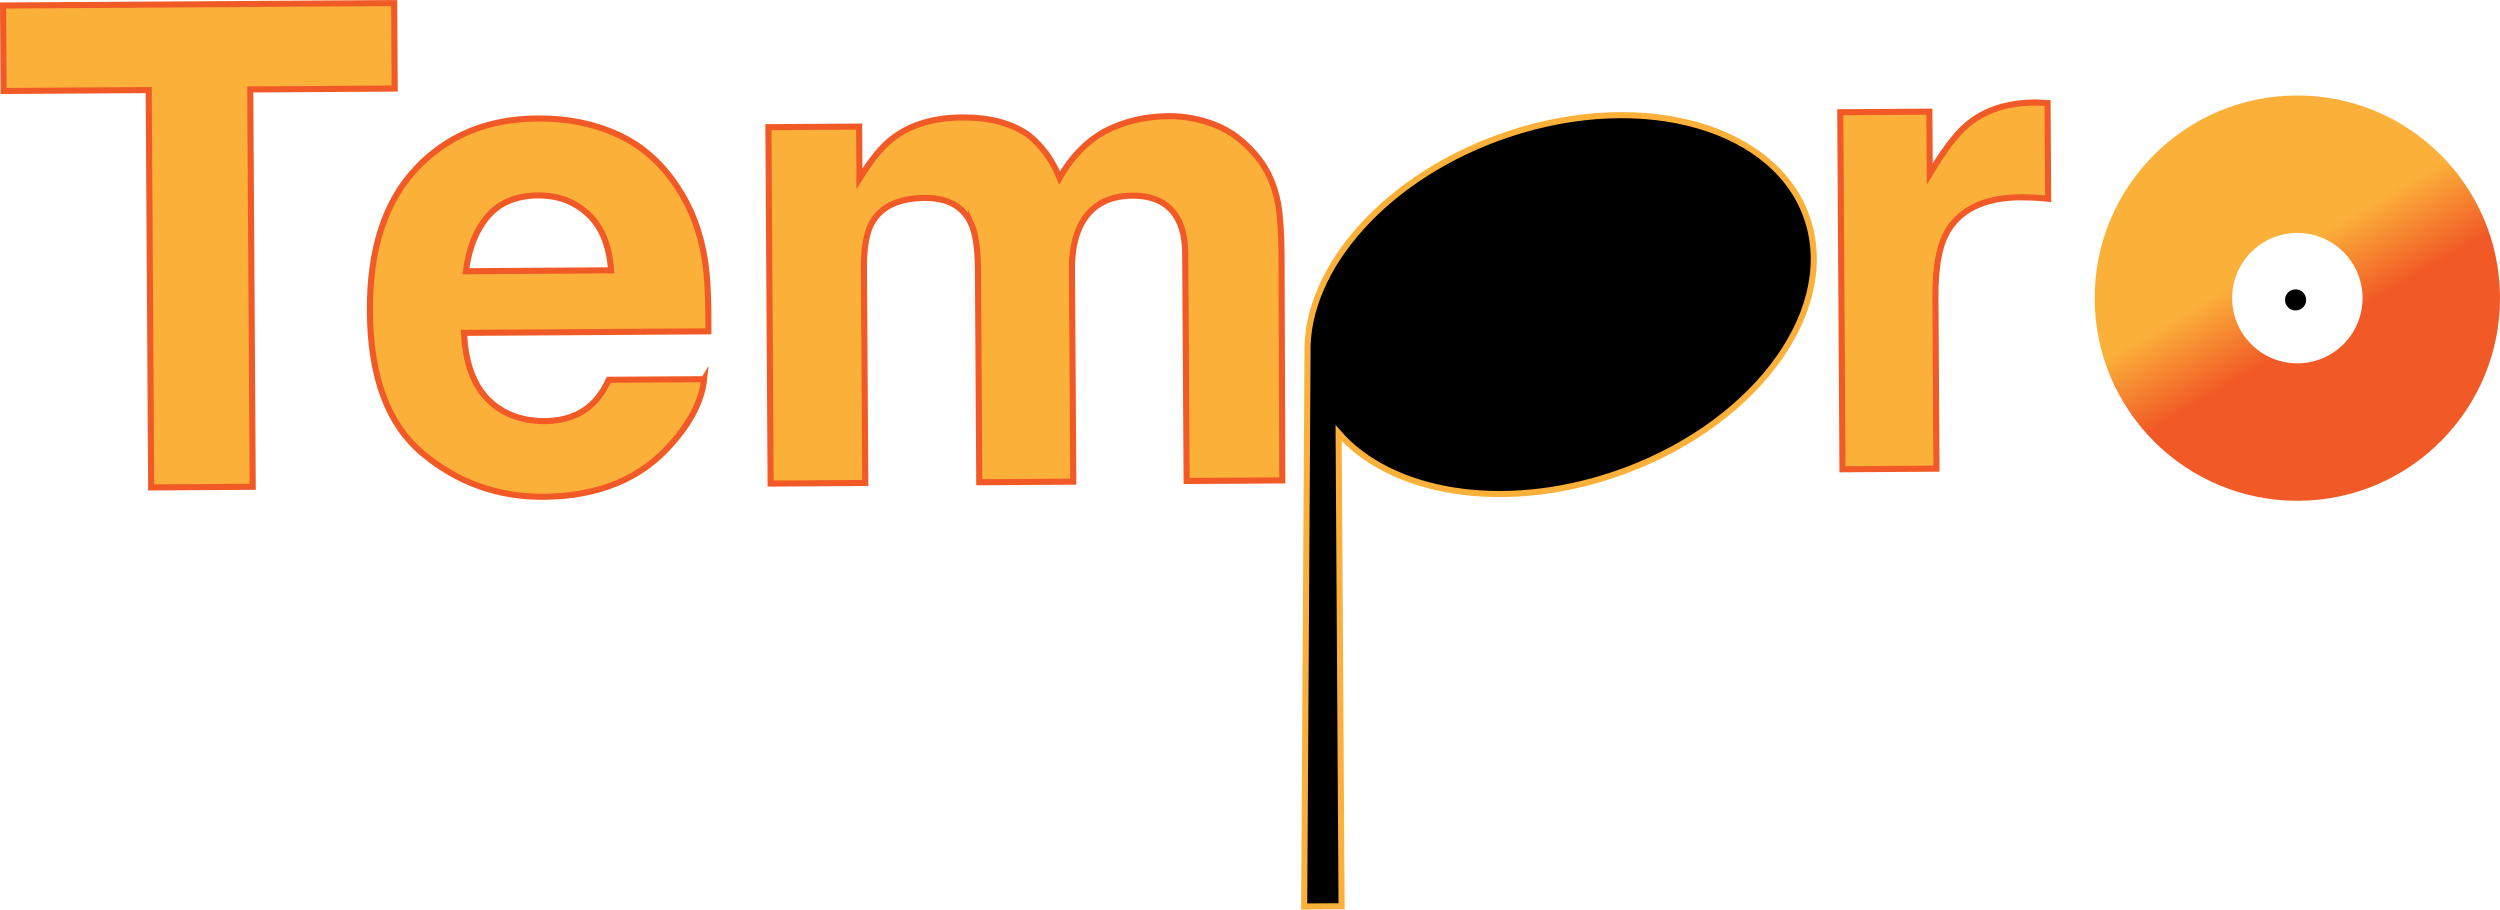
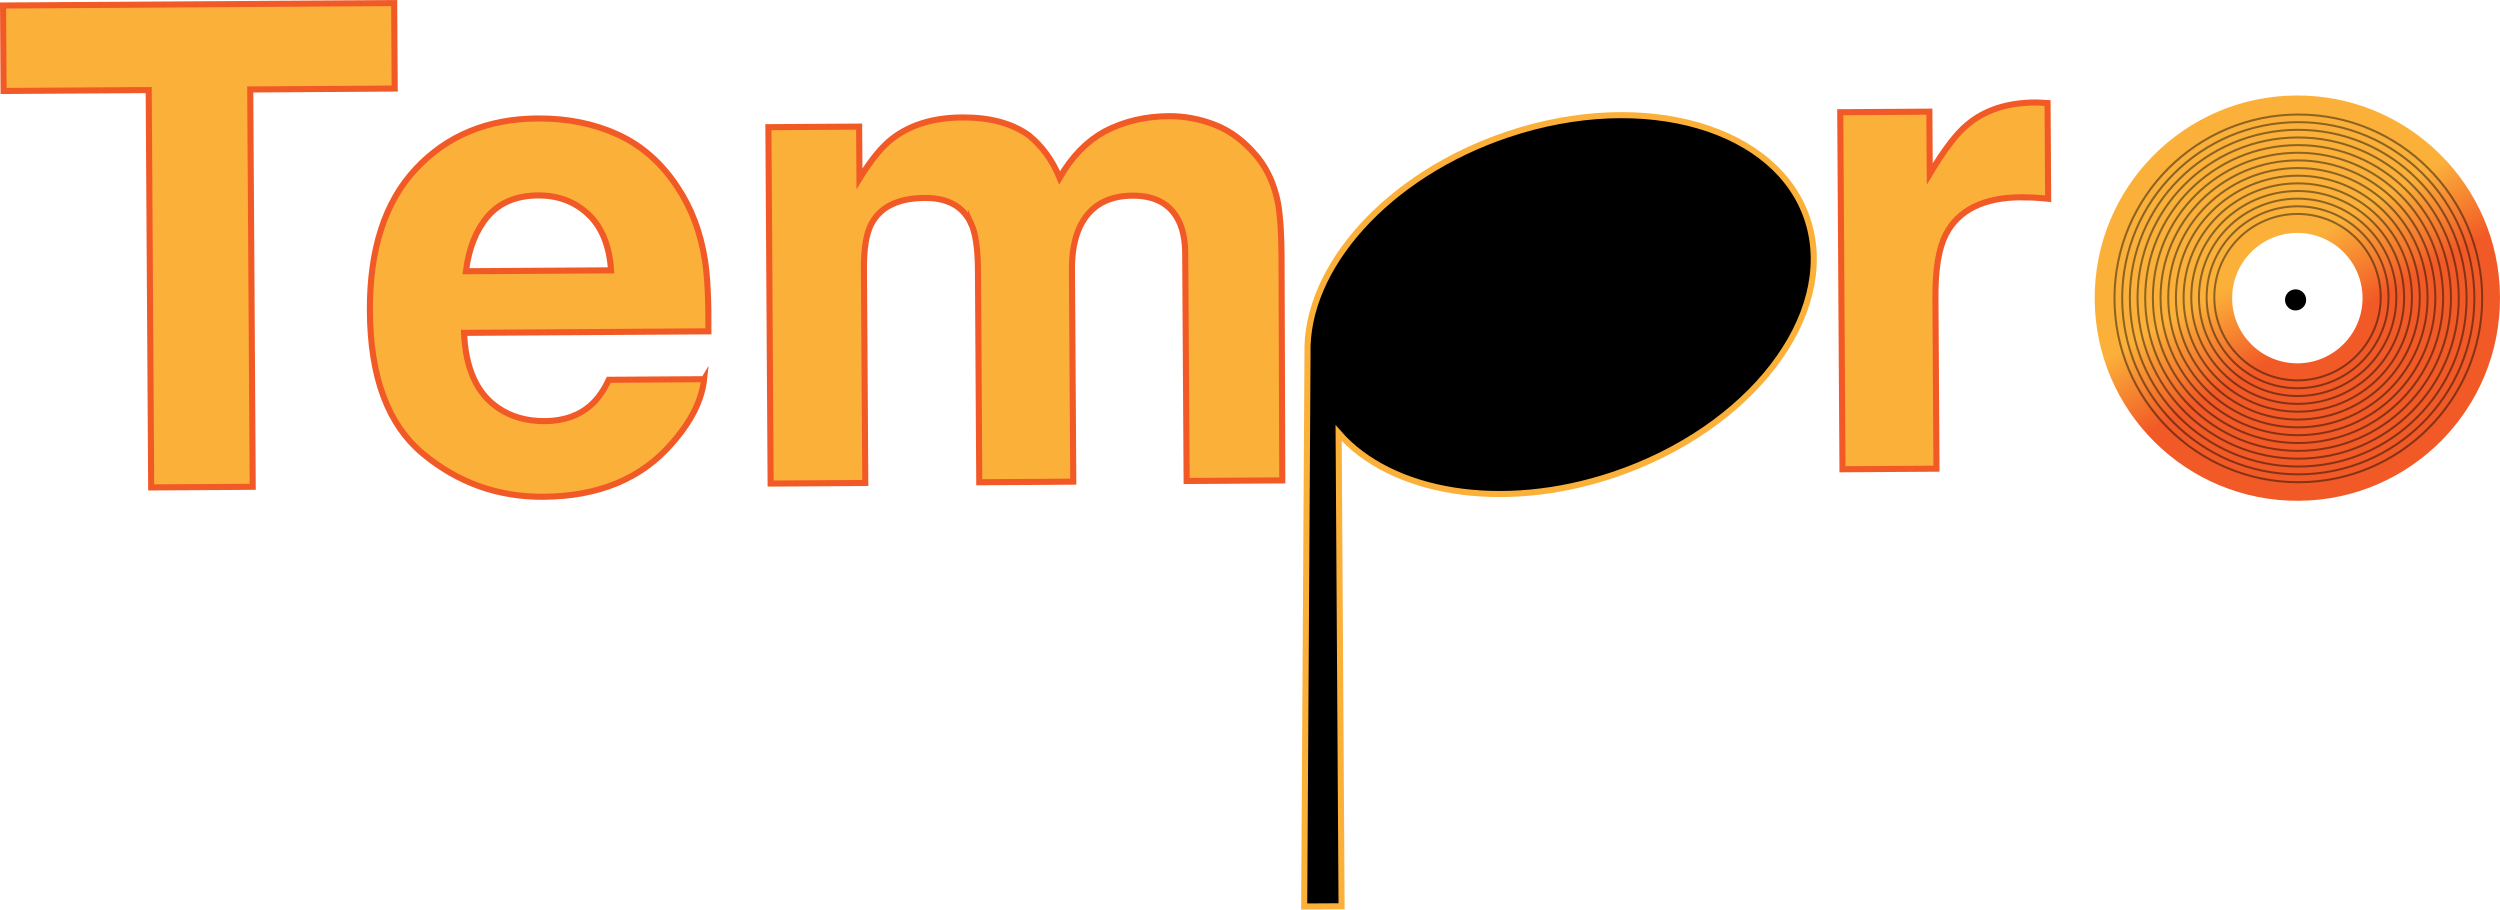
- <svg xmlns="http://www.w3.org/2000/svg" id="Layer_1" viewBox="0 0 1232 448.23">
+ <svg xmlns="http://www.w3.org/2000/svg" id="Layer_1" data-name="Layer 1" viewBox="0 0 1232 448.23">
  <defs>
-     <style>
-       .cls-1 {
-         fill: url(#linear-gradient);
-       }
- 
-       .cls-2 {
-         fill: #fbb03a;
-         stroke: #f15a26;
-       }
- 
-       .cls-2, .cls-3 {
-         stroke-miterlimit: 10;
-         stroke-width: 3px;
-       }
- 
-       .cls-3 {
-         stroke: #fbb03a;
-       }
-     </style>
    <linearGradient id="linear-gradient" x1="1081.97" y1="65.41" x2="1181.87" y2="238.43" gradientTransform="translate(-.71 2.05) rotate(-.36)" gradientUnits="userSpaceOnUse">
      <stop offset=".39" stop-color="#fbb03a" />
      <stop offset=".6" stop-color="#f15a26" />
    </linearGradient>
  </defs>
  <g>
-     <path class="cls-1" d="M1131.51,47.05c-55.16.34-99.59,45.34-99.25,100.49.34,55.16,45.34,99.59,100.49,99.25s99.59-45.34,99.25-100.49c-.34-55.16-45.34-99.59-100.49-99.25ZM1132.33,179.05c-17.75.11-32.22-14.19-32.33-31.93-.11-17.75,14.19-32.22,31.93-32.33s32.22,14.19,32.33,31.93c.11,17.75-14.19,32.22-31.93,32.33Z" />
-     <path d="M1131.23,142.58c-2.88.02-5.2,2.37-5.18,5.24s2.37,5.2,5.24,5.18,5.2-2.37,5.18-5.24-2.37-5.2-5.24-5.18Z" />
+     <g>
+       <path d="M1131.51,47.05c-55.16.34-99.59,45.34-99.25,100.49.34,55.16,45.34,99.59,100.49,99.25s99.59-45.34,99.25-100.49c-.34-55.16-45.34-99.59-100.49-99.25ZM1132.33,179.05c-17.75.11-32.22-14.19-32.33-31.93-.11-17.75,14.19-32.22,31.93-32.33s32.22,14.19,32.33,31.93c.11,17.75-14.19,32.22-31.93,32.33Z" style="fill: url(#linear-gradient);" />
+       <path d="M1131.23,142.58c-2.88.02-5.2,2.37-5.18,5.24s2.37,5.2,5.24,5.18,5.2-2.37,5.18-5.24-2.37-5.2-5.24-5.18Z" />
+     </g>
+     <g>
+       <path d="M194.25,1.51l.26,42.13-71.19.44,1.22,195.81-50.04.31-1.22-195.81-71.51.44L1.51,2.71l192.74-1.2Z" style="fill: #fbb03a; stroke: #f15a26; stroke-miterlimit: 10; stroke-width: 3px;" />
+       <path d="M346.99,186.85c-1.12,10.45-6.49,21.08-16.11,31.9-14.96,17.2-36,25.89-63.12,26.06-22.38.14-42.18-6.95-59.38-21.26-17.2-14.31-25.9-37.72-26.1-70.22-.19-30.46,7.39-53.86,22.73-70.2,15.34-16.35,35.33-24.6,59.98-24.75,14.63-.09,27.84,2.57,39.6,7.99,11.76,5.42,21.5,14.02,29.22,25.81,6.95,10.4,11.49,22.47,13.62,36.24,1.23,8.06,1.79,19.68,1.67,34.86l-120.42.75c.76,17.64,6.37,29.99,16.86,37.02,6.38,4.37,14.03,6.53,22.96,6.48,9.47-.06,17.15-2.8,23.03-8.21,3.21-2.93,6.03-6.98,8.48-12.16l46.97-.29ZM301.13,133.22c-.83-12.16-4.57-21.36-11.23-27.62s-14.89-9.35-24.68-9.29c-10.65.07-18.89,3.45-24.72,10.16-5.83,6.71-9.45,15.77-10.89,27.19l71.51-.44Z" style="fill: #fbb03a; stroke: #f15a26; stroke-miterlimit: 10; stroke-width: 3px;" />
+       <path d="M478.56,110.16c-3.93-8.48-11.54-12.68-22.84-12.61-13.13.08-21.93,4.39-26.39,12.92-2.45,4.86-3.64,12.08-3.58,21.65l.66,105.89-46.65.29-1.09-175.63,44.71-.28.16,25.67c5.65-9.18,10.98-15.73,16.02-19.63,8.89-6.94,20.44-10.46,34.64-10.55,13.45-.08,24.34,2.81,32.66,8.68,6.71,5.45,11.81,12.46,15.31,21.05,5.96-10.37,13.39-18,22.3-22.9,9.44-4.9,19.97-7.39,31.59-7.46,7.75-.05,15.4,1.41,22.95,4.38,7.55,2.97,14.42,8.2,20.6,15.69,4.99,6.1,8.37,13.62,10.15,22.54,1.11,5.91,1.7,14.57,1.78,25.98l.37,110.9-47.14.29-.7-112.03c-.04-6.67-1.15-12.15-3.33-16.45-4.14-8.15-11.7-12.2-22.68-12.13-12.7.08-21.44,5.41-26.21,15.98-2.44,5.61-3.64,12.35-3.59,20.2l.65,104.76-46.33.29-.65-104.76c-.06-10.44-1.19-18.02-3.37-22.74Z" style="fill: #fbb03a; stroke: #f15a26; stroke-miterlimit: 10; stroke-width: 3px;" />
+       <path d="M996.09,97.2c-18.51.12-30.9,6.22-37.18,18.31-3.51,6.8-5.22,17.25-5.13,31.35l.52,84.1-46.33.29-1.09-175.95,43.91-.27.19,30.67c7.03-11.77,13.17-19.83,18.41-24.17,8.56-7.26,19.73-10.94,33.51-11.02.86,0,1.59.02,2.18.07.59.05,1.91.12,3.96.22l.29,47.14c-2.91-.3-5.49-.5-7.75-.6s-4.09-.14-5.49-.13Z" style="fill: #fbb03a; stroke: #f15a26; stroke-miterlimit: 10; stroke-width: 3px;" />
+     </g>
+     <path d="M891.07,109.22c-14.34-46.34-80.59-65.6-147.97-43.02-59.51,19.94-99.98,65.84-98.76,108.21l-1.64,272.31,18.43-.11-1.45-233.17c25.79,29.49,80.17,39.05,135.33,20.57,67.39-22.58,110.4-78.45,96.06-124.79Z" style="stroke: #fbb03a; stroke-miterlimit: 10; stroke-width: 3px;" />
  </g>
-   <g>
-     <path class="cls-2" d="M194.25,1.51l.26,42.13-71.19.44,1.22,195.81-50.04.31-1.22-195.81-71.51.44L1.51,2.71l192.74-1.2Z" />
-     <path class="cls-2" d="M346.99,186.85c-1.12,10.45-6.49,21.08-16.11,31.9-14.96,17.2-36,25.89-63.12,26.06-22.38.14-42.18-6.95-59.38-21.26-17.2-14.31-25.9-37.72-26.1-70.22-.19-30.46,7.39-53.86,22.73-70.2,15.34-16.35,35.33-24.6,59.98-24.75,14.63-.09,27.84,2.57,39.6,7.99,11.76,5.42,21.5,14.02,29.22,25.81,6.95,10.4,11.49,22.47,13.62,36.24,1.23,8.06,1.79,19.68,1.67,34.86l-120.42.75c.76,17.64,6.37,29.99,16.86,37.02,6.38,4.37,14.03,6.53,22.96,6.48,9.47-.06,17.15-2.8,23.03-8.21,3.21-2.93,6.03-6.98,8.48-12.16l46.97-.29ZM301.13,133.22c-.83-12.16-4.57-21.36-11.23-27.62s-14.89-9.35-24.68-9.29c-10.65.07-18.89,3.45-24.72,10.16-5.83,6.71-9.45,15.77-10.89,27.19l71.51-.44Z" />
-     <path class="cls-2" d="M478.56,110.16c-3.93-8.48-11.54-12.68-22.84-12.61-13.13.08-21.93,4.39-26.39,12.92-2.45,4.86-3.64,12.08-3.58,21.65l.66,105.89-46.65.29-1.09-175.63,44.71-.28.16,25.67c5.65-9.18,10.98-15.73,16.02-19.63,8.89-6.94,20.44-10.46,34.64-10.55,13.45-.08,24.34,2.81,32.66,8.68,6.71,5.45,11.81,12.46,15.31,21.05,5.96-10.37,13.39-18,22.3-22.9,9.44-4.9,19.97-7.39,31.59-7.46,7.75-.05,15.4,1.41,22.95,4.38,7.55,2.97,14.42,8.2,20.6,15.69,4.99,6.1,8.37,13.62,10.15,22.54,1.11,5.91,1.7,14.57,1.78,25.98l.37,110.9-47.14.29-.7-112.03c-.04-6.67-1.15-12.15-3.33-16.45-4.14-8.15-11.7-12.2-22.68-12.13-12.7.08-21.44,5.41-26.21,15.98-2.44,5.61-3.64,12.35-3.59,20.2l.65,104.76-46.33.29-.65-104.76c-.06-10.44-1.19-18.02-3.37-22.74Z" />
-     <path class="cls-2" d="M996.09,97.2c-18.51.12-30.9,6.22-37.18,18.31-3.51,6.8-5.22,17.25-5.13,31.35l.52,84.1-46.33.29-1.09-175.95,43.91-.27.19,30.67c7.03-11.77,13.17-19.83,18.41-24.17,8.56-7.26,19.73-10.94,33.51-11.02.86,0,1.59.02,2.18.07.59.05,1.91.12,3.96.22l.29,47.14c-2.91-.3-5.49-.5-7.75-.6s-4.09-.14-5.49-.13Z" />
+   <g style="opacity: .44;">
+     <path d="M1132.21,105.94c22.33,0,40.5,18.17,40.5,40.5s-18.17,40.5-40.5,40.5-40.5-18.17-40.5-40.5,18.17-40.5,40.5-40.5M1132.21,104.94c-22.92,0-41.5,18.58-41.5,41.5s18.58,41.5,41.5,41.5,41.5-18.58,41.5-41.5-18.58-41.5-41.5-41.5h0Z" />
+     <path d="M1132.25,102.17c24.44,0,44.32,19.88,44.32,44.32s-19.88,44.32-44.32,44.32-44.32-19.88-44.32-44.32,19.88-44.32,44.32-44.32M1132.25,101.17c-25.03,0-45.32,20.29-45.32,45.32s20.29,45.32,45.32,45.32,45.32-20.29,45.32-45.32-20.29-45.32-45.32-45.32h0Z" />
+     <path d="M1132.28,98.4c26.54,0,48.13,21.59,48.13,48.13s-21.59,48.13-48.13,48.13-48.13-21.59-48.13-48.13,21.59-48.13,48.13-48.13M1132.28,97.4c-27.13,0-49.13,22-49.13,49.13s22,49.13,49.13,49.13,49.13-22,49.13-49.13-22-49.13-49.13-49.13h0Z" />
+     <path d="M1132.31,94.63c28.64,0,51.95,23.3,51.95,51.95s-23.3,51.95-51.95,51.95-51.95-23.3-51.95-51.95,23.3-51.95,51.95-51.95M1132.31,93.63c-29.24,0-52.95,23.7-52.95,52.95s23.7,52.95,52.95,52.95,52.95-23.7,52.95-52.95-23.7-52.95-52.95-52.95h0Z" />
+     <path d="M1132.34,90.86c30.75,0,55.76,25.01,55.76,55.76s-25.01,55.76-55.76,55.76-55.76-25.01-55.76-55.76,25.01-55.76,55.76-55.76M1132.34,89.86c-31.35,0-56.76,25.41-56.76,56.76s25.41,56.76,56.76,56.76,56.76-25.41,56.76-56.76-25.41-56.76-56.76-56.76h0Z" />
+     <path d="M1132.37,87.09c32.85,0,59.58,26.73,59.58,59.58s-26.73,59.58-59.58,59.58-59.58-26.73-59.58-59.58,26.73-59.58,59.58-59.58M1132.37,86.09c-33.45,0-60.58,27.12-60.58,60.58s27.12,60.58,60.58,60.58,60.58-27.12,60.58-60.58-27.12-60.58-60.58-60.58h0Z" />
+     <path d="M1132.4,83.32c34.95,0,63.39,28.44,63.39,63.39s-28.44,63.39-63.39,63.39-63.39-28.44-63.39-63.39,28.44-63.39,63.39-63.39M1132.4,82.32c-35.56,0-64.39,28.83-64.39,64.39s28.83,64.39,64.39,64.39,64.39-28.83,64.39-64.39-28.83-64.39-64.39-64.39h0Z" />
+     <path d="M1132.43,79.55c37.06,0,67.21,30.15,67.21,67.21s-30.15,67.21-67.21,67.21-67.21-30.15-67.21-67.21,30.15-67.21,67.21-67.21M1132.43,78.55c-37.67,0-68.21,30.54-68.21,68.21s30.54,68.21,68.21,68.21,68.21-30.54,68.21-68.21-30.54-68.21-68.21-68.21h0Z" />
+     <path d="M1132.46,75.78c39.16,0,71.02,31.86,71.02,71.02s-31.86,71.02-71.02,71.02-71.02-31.86-71.02-71.02,31.86-71.02,71.02-71.02M1132.46,74.78c-39.78,0-72.02,32.24-72.02,72.02s32.24,72.02,72.02,72.02,72.02-32.24,72.02-72.02-32.24-72.02-72.02-72.02h0Z" />
+     <path d="M1132.49,72.01c41.26,0,74.84,33.57,74.84,74.84s-33.57,74.84-74.84,74.84-74.84-33.57-74.84-74.84,33.57-74.84,74.84-74.84M1132.49,71.01c-41.88,0-75.84,33.95-75.84,75.84s33.95,75.84,75.84,75.84,75.84-33.95,75.84-75.84-33.95-75.84-75.84-75.84h0Z" />
+     <path d="M1132.53,68.24c43.37,0,78.65,35.28,78.65,78.65s-35.28,78.65-78.65,78.65-78.65-35.28-78.65-78.65,35.28-78.65,78.65-78.65M1132.53,67.24c-43.99,0-79.65,35.66-79.65,79.65s35.66,79.65,79.65,79.65,79.65-35.66,79.65-79.65-35.66-79.65-79.65-79.65h0Z" />
+     <path d="M1132.56,64.47c45.47,0,82.47,36.99,82.47,82.47s-36.99,82.47-82.47,82.47-82.47-36.99-82.47-82.47,36.99-82.47,82.47-82.47M1132.56,63.47c-46.1,0-83.47,37.37-83.47,83.47s37.37,83.47,83.47,83.47,83.47-37.37,83.47-83.47-37.37-83.47-83.47-83.47h0Z" />
+     <path d="M1132.59,60.7c47.58,0,86.28,38.71,86.28,86.28s-38.71,86.28-86.28,86.28-86.28-38.71-86.28-86.28,38.71-86.28,86.28-86.28M1132.59,59.7c-48.2,0-87.28,39.08-87.28,87.28s39.08,87.28,87.28,87.28,87.28-39.08,87.28-87.28-39.08-87.28-87.28-87.28h0Z" />
+     <path d="M1132.62,56.94c49.68,0,90.1,40.42,90.1,90.1s-40.42,90.1-90.1,90.1-90.1-40.42-90.1-90.1,40.42-90.1,90.1-90.1M1132.62,55.94c-50.31,0-91.1,40.79-91.1,91.1s40.79,91.1,91.1,91.1,91.1-40.79,91.1-91.1-40.79-91.1-91.1-91.1h0Z" />
  </g>
-   <path class="cls-3" d="M891.07,109.22c-14.34-46.34-80.59-65.6-147.97-43.02-59.51,19.94-99.98,65.84-98.76,108.21l-1.64,272.31,18.43-.11-1.45-233.17c25.79,29.49,80.17,39.05,135.33,20.57,67.39-22.58,110.4-78.45,96.06-124.79Z" />
</svg>
